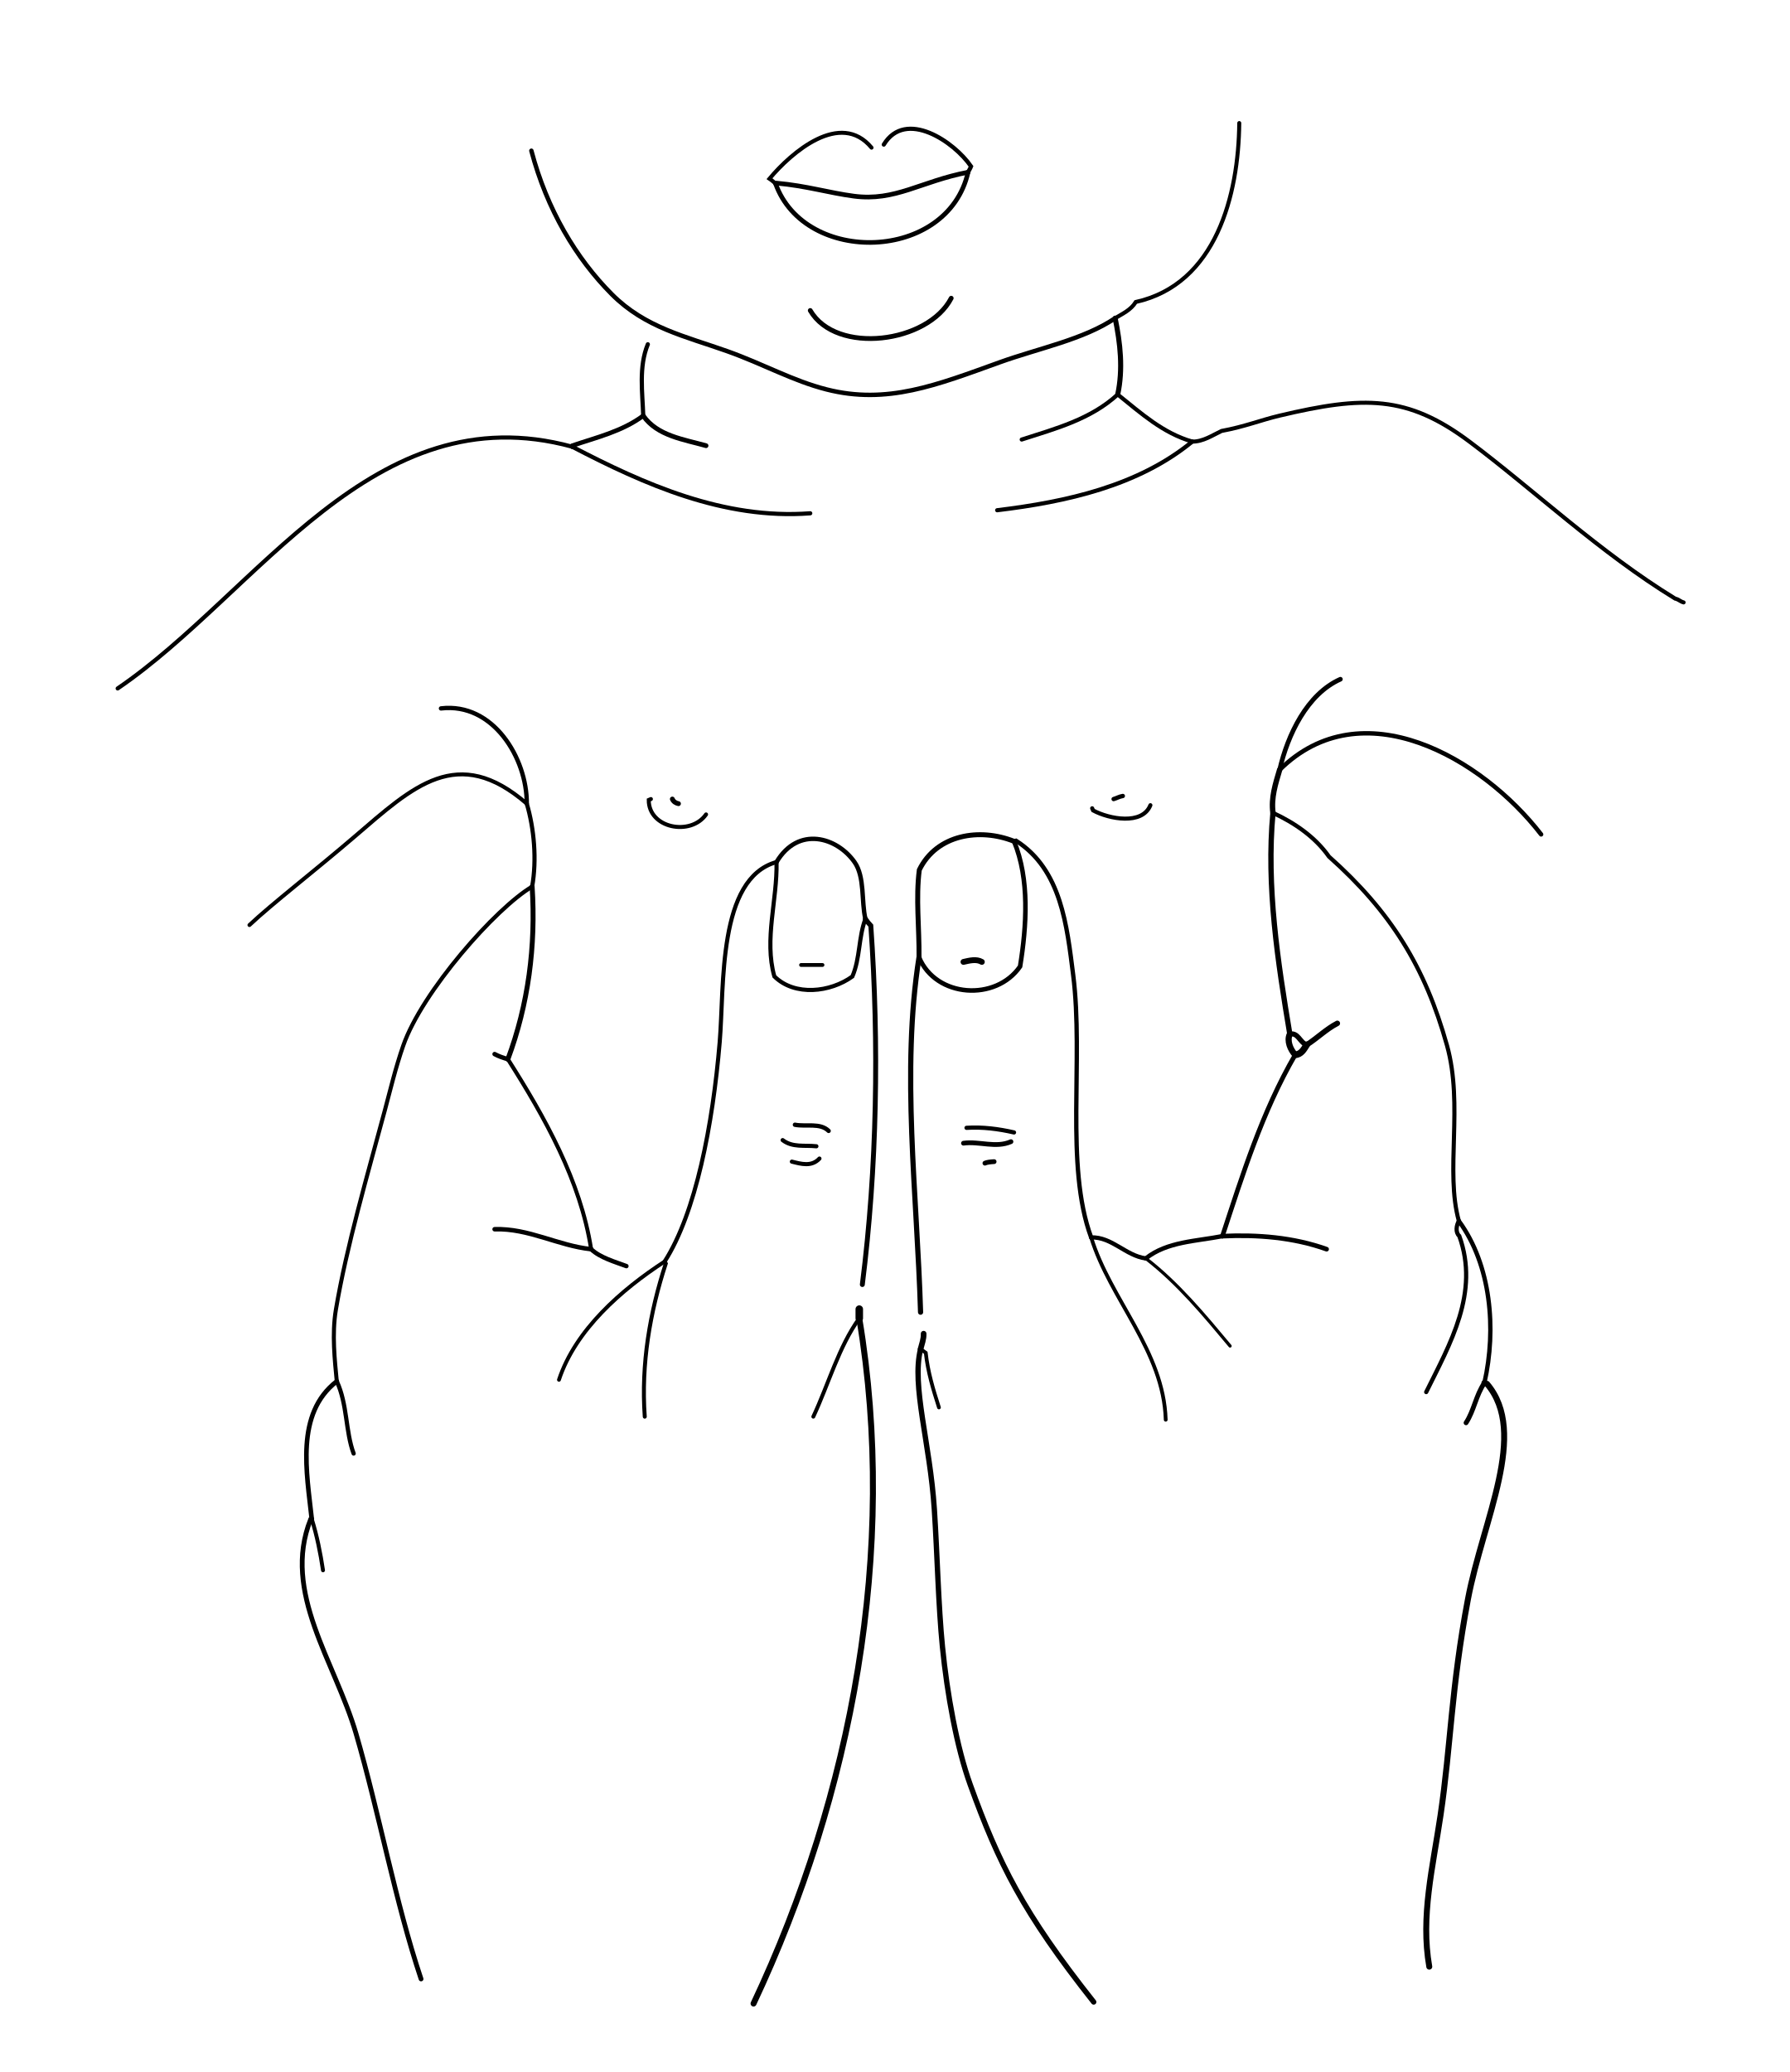
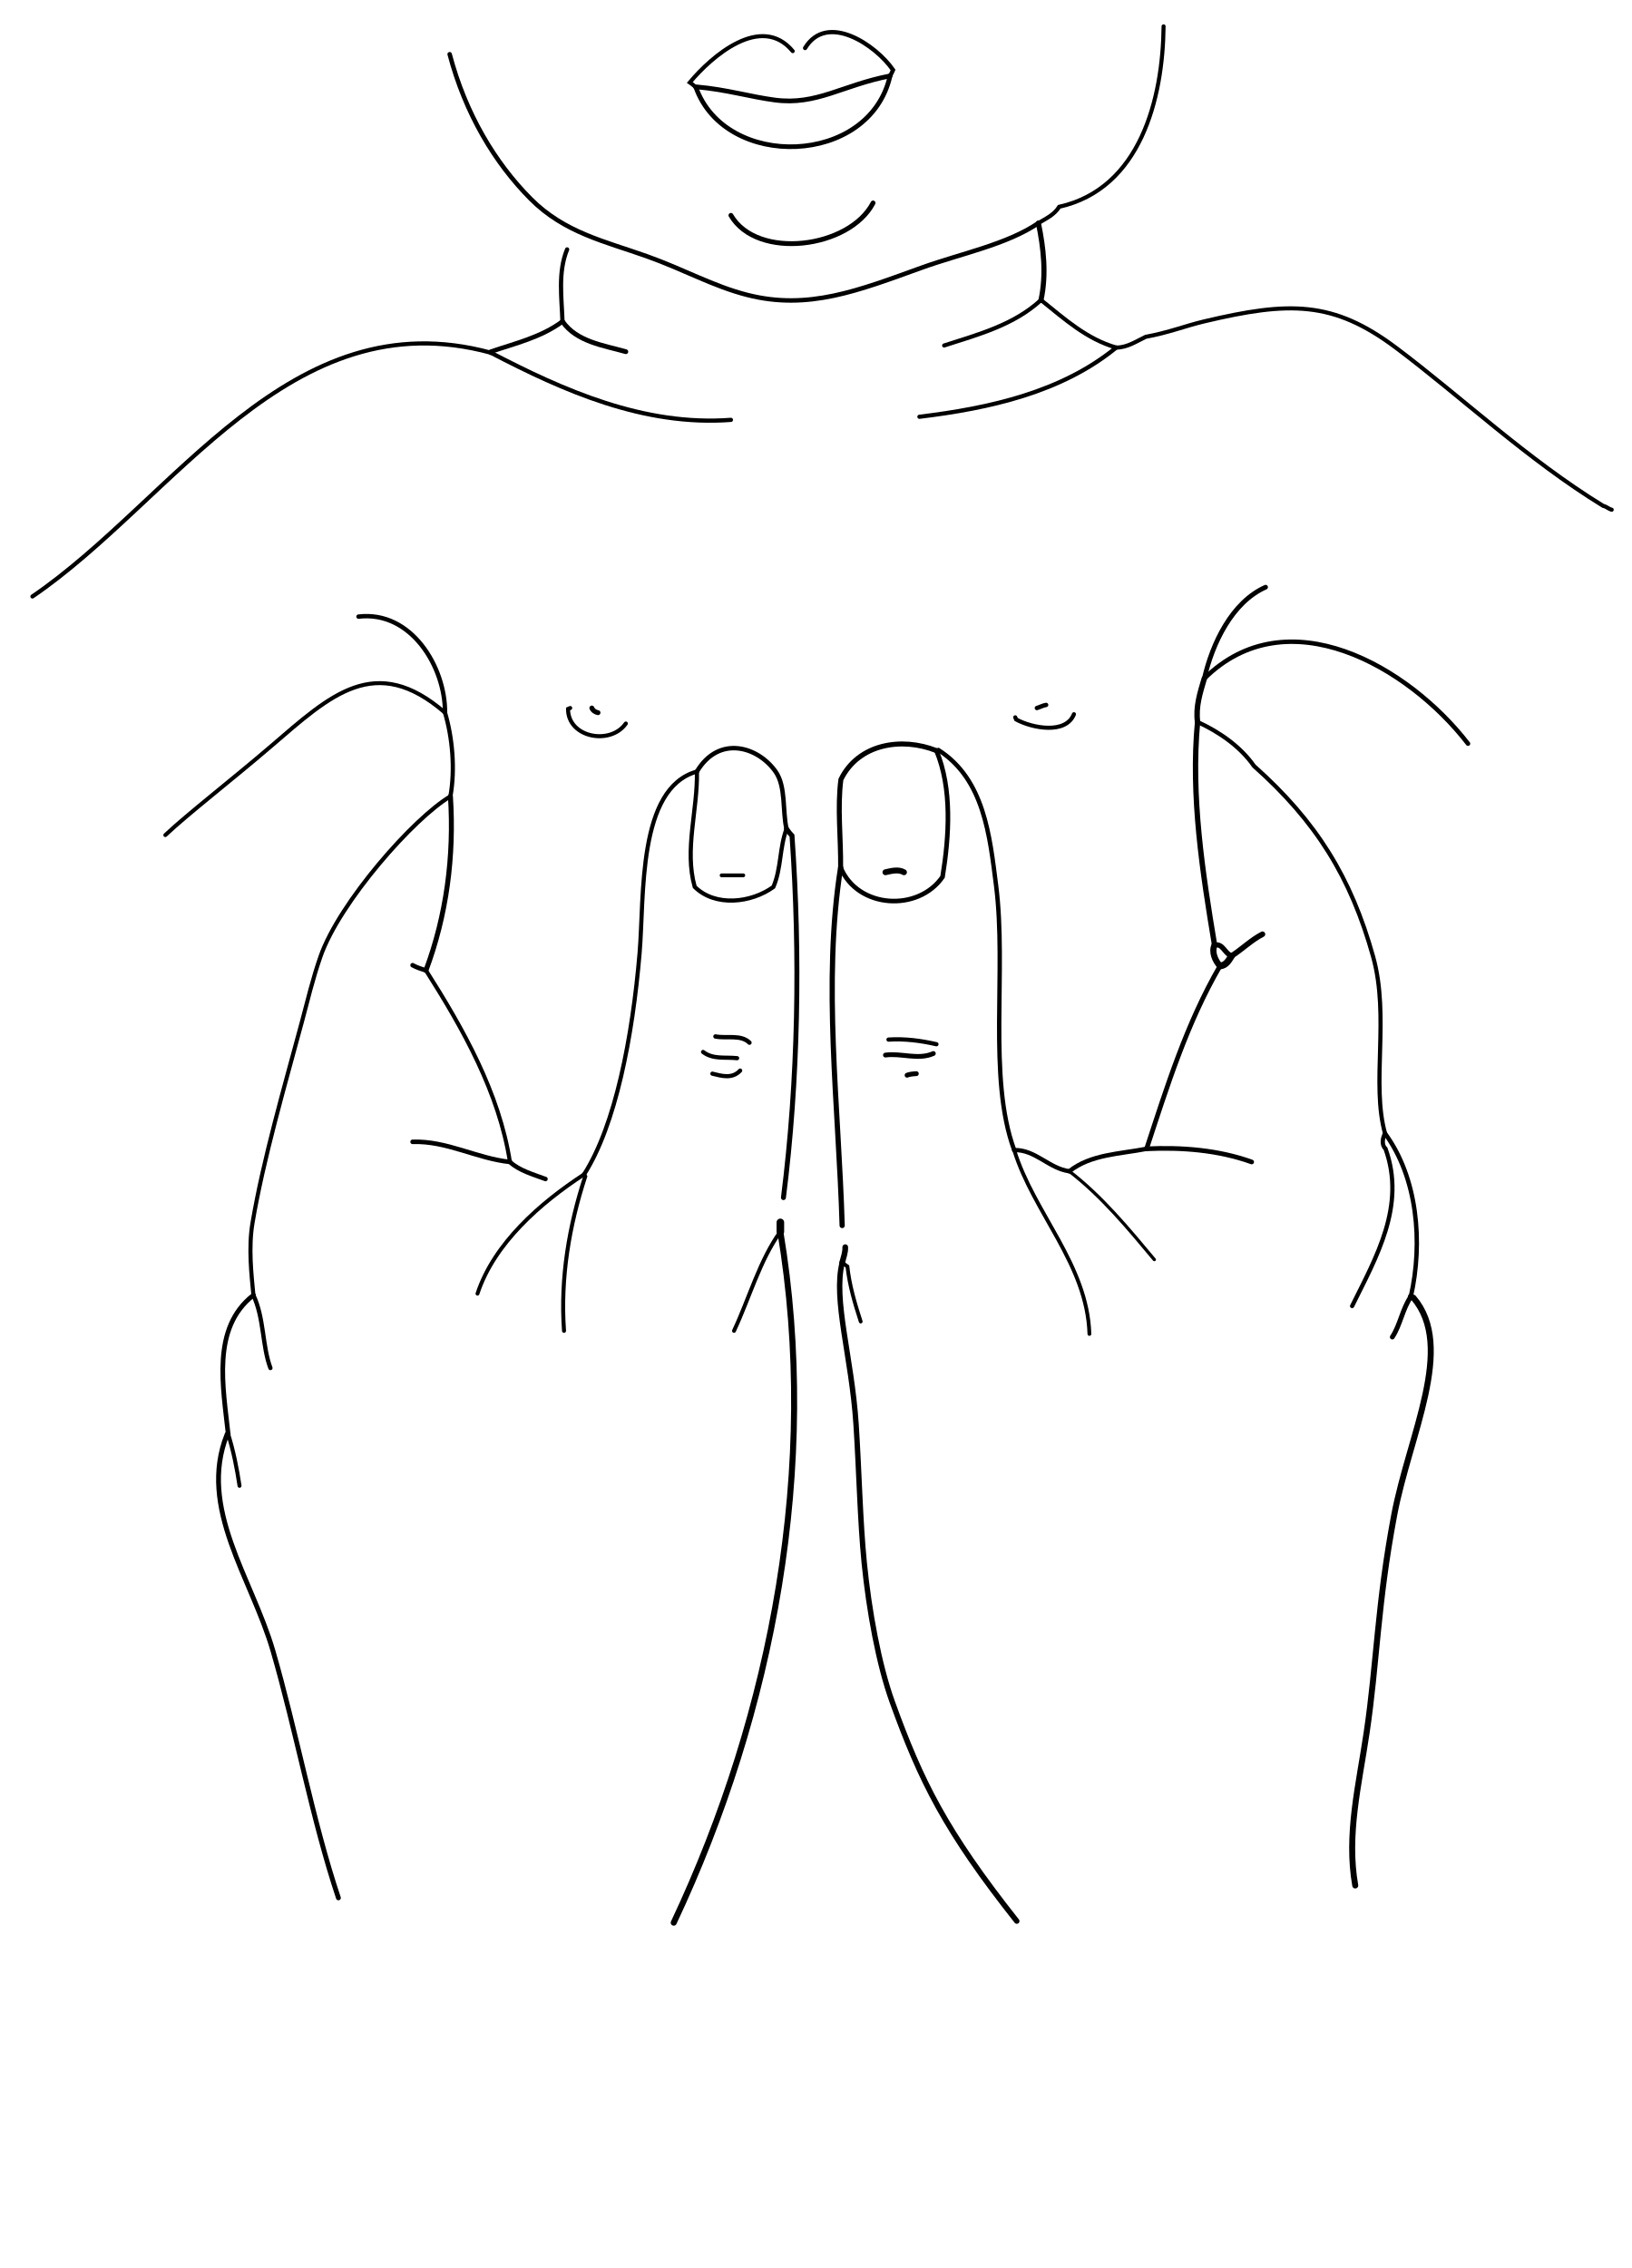
- <svg xmlns="http://www.w3.org/2000/svg" xmlns:xlink="http://www.w3.org/1999/xlink" version="1.1" id="Layer_1" x="0px" y="0px" width="209px" height="242px" viewBox="0 0 209 242" enable-background="new 0 0 209 242" xml:space="preserve">
+ <svg xmlns="http://www.w3.org/2000/svg" xmlns:xlink="http://www.w3.org/1999/xlink" version="1.1" id="Layer_1" x="0px" y="0px" width="189px" height="262.677px" viewBox="9.988 11.323 189 262.677" enable-background="new 9.988 11.323 189 262.677" xml:space="preserve">
  <g>
    <g>
-       <defs>
-         <rect id="SVGID_1_" x="11" y="11.323" width="187.087" height="229.32" />
-       </defs>
-       <clipPath id="SVGID_2_">
-         <use xlink:href="#SVGID_1_" overflow="visible" />
-       </clipPath>
-       <g clip-path="url(#SVGID_2_)">
+       <g>
        <g>
          <defs>
-             <rect id="SVGID_3_" x="9.988" y="11.323" width="189" height="229.32" />
+             <rect id="SVGID_1_" x="11" y="11.323" width="187.087" height="229.319" />
          </defs>
-           <clipPath id="SVGID_4_">
-             <use xlink:href="#SVGID_3_" overflow="visible" />
+           <clipPath id="SVGID_2_">
+             <use xlink:href="#SVGID_1_" overflow="visible" />
          </clipPath>
-           <g transform="matrix(1 0 0 1 -2.690945e-007 7.818471e-009)" clip-path="url(#SVGID_4_)">
+           <g clip-path="url(#SVGID_2_)">
            <g>
              <g>
                <g>
-                   <path fill-rule="evenodd" clip-rule="evenodd" fill="none" stroke="#000000" stroke-width="0.469" stroke-linecap="round" d="          M76.03,93.326c-0.083,0.036-0.167,0.072-0.25,0.108c-0.013,3.314,4.901,4.25,6.694,1.687" />
-                   <path fill-rule="evenodd" clip-rule="evenodd" fill="none" stroke="#000000" stroke-width="0.506" stroke-linecap="round" d="          M130.081,93.326c0.371-0.106,0.662-0.293,1.074-0.359" />
-                   <path fill-rule="evenodd" clip-rule="evenodd" fill="none" stroke="#000000" stroke-width="0.566" stroke-linecap="round" d="          M79.251,93.864c-0.27-0.047-0.582-0.219-0.716-0.539" />
-                   <path fill-rule="evenodd" clip-rule="evenodd" fill="none" stroke="#000000" stroke-width="0.475" stroke-linecap="round" d="          M127.575,94.402c0.036,0.083,0.072,0.167,0.108,0.25c1.861,1.011,5.751,1.758,6.693-0.609" />
-                   <path fill-rule="evenodd" clip-rule="evenodd" fill="none" stroke="#000000" stroke-width="0.681" stroke-linecap="round" d="          M112.541,112.346c0.68-0.154,1.509-0.376,2.148,0" />
-                   <path fill-rule="evenodd" clip-rule="evenodd" fill="none" stroke="#000000" stroke-width="0.443" stroke-linecap="round" d="          M93.57,112.705c0.835,0,1.67,0,2.505,0" />
-                   <path fill-rule="evenodd" clip-rule="evenodd" fill="none" stroke="#000000" stroke-width="0.506" stroke-linecap="round" d="          M92.854,131.366c1.31,0.255,2.944-0.26,3.938,0.718" />
-                   <path fill-rule="evenodd" clip-rule="evenodd" fill="none" stroke="#000000" stroke-width="0.49" stroke-linecap="round" d="          M112.899,131.726c1.89-0.121,3.751,0.126,5.548,0.538" />
-                   <path fill-rule="evenodd" clip-rule="evenodd" fill="none" stroke="#000000" stroke-width="0.484" stroke-linecap="round" d="          M91.422,133.161c1.158,0.886,2.526,0.57,3.938,0.718" />
-                   <path fill-rule="evenodd" clip-rule="evenodd" fill="none" stroke="#000000" stroke-width="0.553" stroke-linecap="round" d="          M112.541,133.52c1.866-0.254,3.779,0.601,5.549-0.18" />
-                   <path fill-rule="evenodd" clip-rule="evenodd" fill="none" stroke="#000000" stroke-width="0.558" stroke-linecap="round" d="          M115.047,135.853c0.213-0.104,0.643-0.158,1.074-0.18" />
-                   <path fill-rule="evenodd" clip-rule="evenodd" fill="none" stroke="#000000" stroke-width="0.592" stroke-linecap="round" d="          M130.26,37.162c0.601,2.918,0.936,5.948,0.299,8.912" />
-                   <path fill-rule="evenodd" clip-rule="evenodd" fill="none" stroke="#000000" stroke-width="0.47" stroke-linecap="round" d="          M130.559,46.074c2.736,2.198,5.268,4.507,8.71,5.502" />
-                   <path fill-rule="evenodd" clip-rule="evenodd" fill="none" stroke="#000000" stroke-width="0.472" stroke-linecap="round" d="          M139.269,51.577c1.259,0.012,2.354-0.736,3.415-1.242c2.749-0.511,4.567-1.267,6.8-1.795          c9.813-2.324,14.898-2.413,22.205,3.072c7.523,5.646,15.188,12.918,23.983,18.302c0.397,0.08,0.609,0.346,0.988,0.444" />
-                   <path fill-rule="evenodd" clip-rule="evenodd" fill="none" stroke="#000000" stroke-width="0.485" stroke-linecap="round" d="          M139.269,51.577c-6.304,5.176-14.692,7.035-22.79,8.015" />
-                   <path fill-rule="evenodd" clip-rule="evenodd" fill="none" stroke="#000000" stroke-width="0.476" stroke-linecap="round" d="          M130.559,46.074c-3.164,2.905-7.248,3.981-11.216,5.263" />
-                   <path fill-rule="evenodd" clip-rule="evenodd" fill="none" stroke="#000000" stroke-width="0.518" stroke-linecap="round" d="          M130.26,37.162c-3.661,2.488-8.974,3.527-13.477,5.15c-7.36,2.652-13.157,4.977-20.238,3.171          c-3.972-1.013-7.292-2.932-11.64-4.48c-4.798-1.709-9.531-2.716-13.43-6.625c-4.194-4.205-7.593-9.916-9.406-16.774" />
-                   <path fill-rule="evenodd" clip-rule="evenodd" fill="none" stroke="#000000" stroke-width="0.468" stroke-linecap="round" d="          M130.26,37.162c0.894-0.545,1.827-0.949,2.41-1.89c9.4-2.098,12.006-12.528,12.087-20.898" />
-                   <path fill-rule="evenodd" clip-rule="evenodd" fill="none" stroke="#000000" stroke-width="0.466" stroke-linecap="round" d="          M101.803,17.245c-3.641-4.392-9.371,0.569-11.919,3.624c0.116,0.075,0.411,0.303,0.704,0.563" />
-                   <path fill-rule="evenodd" clip-rule="evenodd" fill="none" stroke="#000000" stroke-width="0.546" stroke-linecap="round" d="          M90.587,21.432c0.045-0.014,0.09-0.027,0.134-0.041c3.462,0.31,6.119,1.135,9.014,1.517          c4.851,0.639,7.802-1.729,13.343-2.792" />
-                   <path fill-rule="evenodd" clip-rule="evenodd" fill="none" stroke="#000000" stroke-width="0.49" stroke-linecap="round" d="          M113.078,20.116c0.13-0.25,0.278-0.489,0.349-0.684c-1.964-2.868-7.635-6.742-10.192-2.546" />
-                   <path fill-rule="evenodd" clip-rule="evenodd" fill="none" stroke="#000000" stroke-width="0.538" stroke-linecap="round" d="          M90.587,21.432c3.42,9.622,20.128,9.141,22.491-1.316" />
-                   <path fill-rule="evenodd" clip-rule="evenodd" fill="none" stroke="#000000" stroke-width="0.558" stroke-linecap="round" d="          M94.644,36.265c3.049,5.214,13.745,3.817,16.466-1.436" />
-                   <path fill-rule="evenodd" clip-rule="evenodd" fill="none" stroke="#000000" stroke-width="0.554" stroke-linecap="round" d="          M75.135,48.556c1.64,2.365,4.782,2.77,7.338,3.499" />
-                   <path fill-rule="evenodd" clip-rule="evenodd" fill="none" stroke="#000000" stroke-width="0.488" stroke-linecap="round" d="          M66.842,52.175c8.384,4.367,17.695,8.537,27.801,7.776" />
-                   <path fill-rule="evenodd" clip-rule="evenodd" fill="none" stroke="#000000" stroke-width="0.48" stroke-linecap="round" d="          M66.842,52.175c-23.304-6.362-36.67,17.042-53.097,28.231" />
-                   <path fill-rule="evenodd" clip-rule="evenodd" fill="none" stroke="#000000" stroke-width="0.523" stroke-linecap="round" d="          M66.842,52.175c0.013-0.046,0.025-0.093,0.039-0.14c2.763-0.94,5.795-1.646,8.254-3.479" />
-                   <path fill-rule="evenodd" clip-rule="evenodd" fill="none" stroke="#000000" stroke-width="0.492" stroke-linecap="round" d="          M75.135,48.556c-0.08-2.671-0.55-5.711,0.537-8.344" />
-                   <path fill-rule="evenodd" clip-rule="evenodd" fill="none" stroke="#000000" stroke-width="0.605" stroke-linecap="round" d="          M107.53,153.258c-0.406-13.758-2.277-28.138-0.18-41.45" />
-                   <path fill-rule="evenodd" clip-rule="evenodd" fill="none" stroke="#000000" stroke-width="0.577" stroke-linecap="round" d="          M107.351,111.808c0.037-3.405-0.393-6.926,0.032-10.205c2.032-4.163,7.071-4.94,11.064-3.342" />
-                   <path fill-rule="evenodd" clip-rule="evenodd" fill="none" stroke="#000000" stroke-width="0.506" stroke-linecap="round" d="          M118.447,98.26c0.078-0.022,0.156-0.043,0.234-0.065c5.311,3.389,5.946,9.969,6.674,15.66          c1.261,9.874-0.995,22.273,2.101,30.671" />
-                   <path fill-rule="evenodd" clip-rule="evenodd" fill="none" stroke="#000000" stroke-width="0.496" stroke-linecap="round" d="          M127.456,144.525c2.432-0.075,4.021,2.133,6.384,2.452" />
-                   <path fill-rule="evenodd" clip-rule="evenodd" fill="none" stroke="#000000" stroke-width="0.511" stroke-linecap="round" d="          M133.84,146.978c2.467-1.973,5.895-2.002,8.948-2.603" />
-                   <path fill-rule="evenodd" clip-rule="evenodd" fill="none" stroke="#000000" stroke-width="0.541" stroke-linecap="round" d="          M142.788,144.375c2.36-7.181,4.644-14.519,8.502-21.173" />
-                   <path fill-rule="evenodd" clip-rule="evenodd" fill="none" stroke="#000000" stroke-width="0.716" stroke-linecap="round" d="          M151.29,123.202c-0.553-0.606-1.007-1.631-0.627-2.423" />
-                   <path fill-rule="evenodd" clip-rule="evenodd" fill="none" stroke="#000000" stroke-width="0.62" stroke-linecap="round" d="          M150.663,120.779c-1.394-8.37-2.773-17.282-1.969-25.839" />
-                   <path fill-rule="evenodd" clip-rule="evenodd" fill="none" stroke="#000000" stroke-width="0.632" stroke-linecap="round" d="          M148.694,94.94c-0.235-1.78,0.292-3.376,0.776-5.024" />
-                   <path fill-rule="evenodd" clip-rule="evenodd" fill="none" stroke="#000000" stroke-width="0.542" stroke-linecap="round" d="          M149.471,89.917c0.933-4.078,3.202-8.852,7.099-10.587" />
-                   <path fill-rule="evenodd" clip-rule="evenodd" fill="none" stroke="#000000" stroke-width="0.516" stroke-linecap="round" d="          M149.471,89.917c9.594-9.507,23.625-1.424,30.545,7.536" />
-                   <path fill-rule="evenodd" clip-rule="evenodd" fill="none" stroke="#000000" stroke-width="0.482" stroke-linecap="round" d="          M148.694,94.94c2.499,1.153,4.924,2.807,6.54,5.107c7.223,6.431,11.223,12.87,13.79,22.062          c1.943,6.958-0.238,14.715,1.386,20.502" />
-                   <path fill-rule="evenodd" clip-rule="evenodd" fill="none" stroke="#000000" stroke-width="0.508" stroke-linecap="round" d="          M170.41,142.611c3.755,5.123,4.407,12.603,2.983,18.9" />
-                   <path fill-rule="evenodd" clip-rule="evenodd" fill="none" stroke="#000000" stroke-width="0.695" stroke-linecap="round" d="          M173.394,161.512c0.103,0.041,0.204,0.081,0.307,0.122c4.879,5.74-0.479,15.853-2.235,25.163          c-1.955,10.357-1.992,17.073-3.197,25.208c-0.903,6.099-2.345,11.819-1.317,17.692" />
-                   <path fill-rule="evenodd" clip-rule="evenodd" fill="none" stroke="#000000" stroke-width="0.559" stroke-linecap="round" d="          M173.394,161.512c-0.998,1.46-1.211,3.236-2.147,4.665" />
-                   <path fill-rule="evenodd" clip-rule="evenodd" fill="none" stroke="#000000" stroke-width="0.492" stroke-linecap="round" d="          M170.41,142.611c-0.289,0.485-0.429,1.324,0.048,1.747c2.392,6.61-1.059,12.56-3.865,18.229" />
-                   <path fill-rule="evenodd" clip-rule="evenodd" fill="none" stroke="#000000" stroke-width="0.64" stroke-linecap="round" d="          M152.632,122.035c1.237-0.786,2.277-1.842,3.58-2.512" />
-                   <path fill-rule="evenodd" clip-rule="evenodd" fill="none" stroke="#000000" stroke-width="0.542" stroke-linecap="round" d="          M142.788,144.375c4.073-0.189,8.282,0.131,12.171,1.525" />
-                   <path fill-rule="evenodd" clip-rule="evenodd" fill="none" stroke="#000000" stroke-width="0.373" stroke-linecap="round" d="          M133.84,146.978c3.741,2.879,6.825,6.613,9.844,10.228" />
-                   <path fill-rule="evenodd" clip-rule="evenodd" fill="none" stroke="#000000" stroke-width="0.441" stroke-linecap="round" d="          M127.456,144.525c2.234,7.272,8.463,13.243,8.71,21.293" />
-                   <path fill-rule="evenodd" clip-rule="evenodd" fill="none" stroke="#000000" stroke-width="0.533" stroke-linecap="round" d="          M107.351,111.808c1.972,4.747,8.984,5.173,11.805,1.069c0.763-4.718,1.127-10.199-0.708-14.616" />
-                   <path fill-rule="evenodd" clip-rule="evenodd" fill="none" stroke="#000000" stroke-width="0.78" stroke-linecap="round" d="          M151.29,123.202c0.719-0.075,0.993-0.628,1.342-1.167" />
-                   <path fill-rule="evenodd" clip-rule="evenodd" fill="none" stroke="#000000" stroke-width="0.591" stroke-linecap="round" d="          M152.632,122.035c-0.819-0.281-0.985-1.472-1.969-1.256" />
-                   <path fill-rule="evenodd" clip-rule="evenodd" fill="none" stroke="#000000" stroke-width="0.487" stroke-linecap="round" d="          M61.533,93.864c0.86,2.919,1.186,6.542,0.626,9.689" />
-                   <path fill-rule="evenodd" clip-rule="evenodd" fill="none" stroke="#000000" stroke-width="0.575" stroke-linecap="round" d="          M62.159,103.554c0.45,6.945-0.458,13.79-2.834,20.156" />
-                   <path fill-rule="evenodd" clip-rule="evenodd" fill="none" stroke="#000000" stroke-width="0.465" stroke-linecap="round" d="          M59.325,123.71c4.319,6.803,8.471,14.172,9.725,22.19" />
-                   <path fill-rule="evenodd" clip-rule="evenodd" fill="none" stroke="#000000" stroke-width="0.517" stroke-linecap="round" d="          M69.05,145.9c1.035,0.984,2.77,1.474,4.117,1.974" />
-                   <path fill-rule="evenodd" clip-rule="evenodd" fill="none" stroke="#000000" stroke-width="0.524" stroke-linecap="round" d="          M69.05,145.9c-3.88-0.414-7.301-2.463-11.275-2.332" />
-                   <path fill-rule="evenodd" clip-rule="evenodd" fill="none" stroke="#000000" stroke-width="0.522" stroke-linecap="round" d="          M59.325,123.71c-0.554-0.166-1.063-0.33-1.551-0.598" />
-                   <path fill-rule="evenodd" clip-rule="evenodd" fill="none" stroke="#000000" stroke-width="0.473" stroke-linecap="round" d="          M62.159,103.554c-4.25,2.503-12.859,12.265-15.051,18.555c-0.913,2.623-1.496,5.115-2.146,7.537          c-2.007,7.469-4.483,15.931-5.729,23.326c-0.481,2.86-0.121,5.968,0.106,8.36" />
-                   <path fill-rule="evenodd" clip-rule="evenodd" fill="none" stroke="#000000" stroke-width="0.495" stroke-linecap="round" d="          M39.339,161.332c1.251,2.667,1.011,5.876,1.969,8.434" />
-                   <path fill-rule="evenodd" clip-rule="evenodd" fill="none" stroke="#000000" stroke-width="0.539" stroke-linecap="round" d="          M39.339,161.332c-4.884,3.783-3.495,10.688-2.923,16.09" />
-                   <path fill-rule="evenodd" clip-rule="evenodd" fill="none" stroke="#000000" stroke-width="0.461" stroke-linecap="round" d="          M36.417,177.422c0.612,1.955,1.013,3.978,1.313,5.981" />
-                   <path fill-rule="evenodd" clip-rule="evenodd" fill="none" stroke="#000000" stroke-width="0.558" stroke-linecap="round" d="          M36.417,177.422c-0.046,0.014-0.093,0.028-0.139,0.042c-3.379,8.528,2.861,16.611,5.316,25.032          c2.671,9.161,4.584,19.673,7.59,28.637" />
-                   <path fill-rule="evenodd" clip-rule="evenodd" fill="none" stroke="#000000" stroke-width="0.46" stroke-linecap="round" d="          M29.138,108.04c2.575-2.433,7.704-6.399,12.266-10.312c6.856-5.882,12.039-10.865,20.129-3.863" />
-                   <path fill-rule="evenodd" clip-rule="evenodd" fill="none" stroke="#000000" stroke-width="0.509" stroke-linecap="round" d="          M61.533,93.864c0.034-5.3-3.924-11.848-10.022-11.125" />
-                   <path fill-rule="evenodd" clip-rule="evenodd" fill="none" stroke="#000000" stroke-width="0.465" stroke-linecap="round" d="          M77.641,147.336c0.043,0.08,0.087,0.159,0.13,0.238c-1.848,5.657-2.899,11.718-2.457,17.885" />
-                   <path fill-rule="evenodd" clip-rule="evenodd" fill="none" stroke="#000000" stroke-width="0.449" stroke-linecap="round" d="          M77.641,147.336c-5.058,3.295-10.413,7.963-12.349,13.816" />
-                   <path fill-rule="evenodd" clip-rule="evenodd" fill="none" stroke="#000000" stroke-width="0.481" stroke-linecap="round" d="          M77.641,147.336c3.639-5.696,5.611-15.905,6.429-25.651c0.55-6.558-0.264-19.098,6.636-21.002" />
-                   <path fill-rule="evenodd" clip-rule="evenodd" fill="none" stroke="#000000" stroke-width="0.516" stroke-linecap="round" d="          M90.706,100.683c2.553-4.271,7.072-2.901,9.116,0.012c1.213,1.729,0.783,4.618,1.265,6.627" />
-                   <path fill-rule="evenodd" clip-rule="evenodd" fill="none" stroke="#000000" stroke-width="0.573" stroke-linecap="round" d="          M101.087,107.322c0.248,0.363,0.421,0.567,0.633,0.791c0.973,13.875,0.729,28.272-0.992,41.915" />
-                   <path fill-rule="evenodd" clip-rule="evenodd" fill="none" stroke="#000000" stroke-width="0.482" stroke-linecap="round" d="          M90.706,100.683c0.102,4.438-1.474,9.028-0.255,13.355c2.385,2.358,6.547,1.865,9.113,0.011          c0.922-2.148,0.704-4.559,1.523-6.727" />
-                   <path fill-rule="evenodd" clip-rule="evenodd" fill="none" stroke="#000000" stroke-width="0.48" stroke-linecap="round" d="          M92.496,135.673c1.086,0.272,2.304,0.631,3.222-0.359" />
-                   <path fill-rule="evenodd" clip-rule="evenodd" fill="none" stroke="#000000" stroke-width="0.877" stroke-linecap="round" d="          M100.371,153.976c0-0.46,0-0.735,0-1.077" />
-                   <path fill-rule="evenodd" clip-rule="evenodd" fill="none" stroke="#000000" stroke-width="0.697" stroke-linecap="round" d="          M88.021,234.004c11.506-24.414,16.869-52.936,12.349-80.028" />
-                   <path fill-rule="evenodd" clip-rule="evenodd" fill="none" stroke="#000000" stroke-width="0.455" stroke-linecap="round" d="          M100.371,153.976c-2.388,3.29-3.605,7.733-5.369,11.483" />
-                   <path fill-rule="evenodd" clip-rule="evenodd" fill="none" stroke="#000000" stroke-width="0.66" stroke-linecap="round" d="          M107.53,157.564c0.146-0.593,0.385-1.171,0.357-1.795" />
-                   <path fill-rule="evenodd" clip-rule="evenodd" fill="none" stroke="#000000" stroke-width="0.438" stroke-linecap="round" d="          M107.53,157.564c0.261,0.178,0.436,0.306,0.606,0.432c0.25,2.24,0.855,4.258,1.541,6.387" />
-                   <path fill-rule="evenodd" clip-rule="evenodd" fill="none" stroke="#000000" stroke-width="0.623" stroke-linecap="round" d="          M127.754,233.824c-8.266-10.447-11.099-16.192-14.42-25.378c-1.568-4.34-2.7-10.584-3.249-16.121          c-0.477-4.81-0.589-10.56-0.947-16.051c-0.509-7.799-2.681-14.417-1.607-18.71" />
+                   <defs>
+                     <rect id="SVGID_3_" x="9.988" y="11.323" width="189" height="229.319" />
+                   </defs>
+                   <clipPath id="SVGID_4_">
+                     <use xlink:href="#SVGID_3_" overflow="visible" />
+                   </clipPath>
+                   <g transform="matrix(1 0 0 1 -2.690945e-007 7.818471e-009)" clip-path="url(#SVGID_4_)">
+                     <g>
+                       <g>
+                         <g>
+                           <path fill="none" stroke="#000000" stroke-width="0.469" stroke-linecap="round" d="M76.03,93.326              c-0.083,0.036-0.167,0.072-0.25,0.108c-0.013,3.314,4.901,4.25,6.694,1.687" />
+                           <path fill="none" stroke="#000000" stroke-width="0.506" stroke-linecap="round" d="M130.081,93.326              c0.371-0.106,0.662-0.293,1.073-0.359" />
+                           <path fill="none" stroke="#000000" stroke-width="0.566" stroke-linecap="round" d="M79.251,93.864              c-0.27-0.047-0.582-0.219-0.716-0.539" />
+                           <path fill="none" stroke="#000000" stroke-width="0.475" stroke-linecap="round" d="M127.575,94.402              c0.036,0.083,0.071,0.167,0.108,0.25c1.859,1.011,5.75,1.758,6.691-0.609" />
+                           <path fill="none" stroke="#000000" stroke-width="0.681" stroke-linecap="round" d="M112.541,112.346              c0.68-0.154,1.509-0.376,2.148,0" />
+                           <path fill="none" stroke="#000000" stroke-width="0.443" stroke-linecap="round" d="M93.57,112.705              c0.835,0,1.67,0,2.505,0" />
+                           <path fill="none" stroke="#000000" stroke-width="0.506" stroke-linecap="round" d="M92.854,131.366              c1.31,0.255,2.944-0.261,3.938,0.718" />
+                           <path fill="none" stroke="#000000" stroke-width="0.49" stroke-linecap="round" d="M112.898,131.727              c1.891-0.121,3.752,0.125,5.549,0.537" />
+                           <path fill="none" stroke="#000000" stroke-width="0.484" stroke-linecap="round" d="M91.422,133.161              c1.158,0.886,2.526,0.569,3.938,0.718" />
+                           <path fill="none" stroke="#000000" stroke-width="0.553" stroke-linecap="round" d="M112.541,133.52              c1.866-0.254,3.779,0.603,5.549-0.18" />
+                           <path fill="none" stroke="#000000" stroke-width="0.558" stroke-linecap="round" d="M115.047,135.854              c0.213-0.104,0.643-0.158,1.074-0.181" />
+                           <path fill="none" stroke="#000000" stroke-width="0.592" stroke-linecap="round" d="M130.26,37.162              c0.602,2.918,0.936,5.948,0.299,8.912" />
+                           <path fill="none" stroke="#000000" stroke-width="0.47" stroke-linecap="round" d="M130.559,46.074              c2.736,2.198,5.27,4.507,8.711,5.502" />
+                           <path fill="none" stroke="#000000" stroke-width="0.472" stroke-linecap="round" d="M139.27,51.577              c1.258,0.012,2.354-0.736,3.414-1.242c2.75-0.511,4.567-1.267,6.801-1.795c9.813-2.324,14.897-2.413,22.205,3.072              c7.522,5.646,15.188,12.918,23.982,18.302c0.396,0.08,0.609,0.346,0.988,0.444" />
+                           <path fill="none" stroke="#000000" stroke-width="0.485" stroke-linecap="round" d="M139.27,51.577              c-6.305,5.176-14.691,7.035-22.791,8.015" />
+                           <path fill="none" stroke="#000000" stroke-width="0.476" stroke-linecap="round" d="M130.559,46.074              c-3.164,2.905-7.248,3.981-11.216,5.263" />
+                           <path fill="none" stroke="#000000" stroke-width="0.518" stroke-linecap="round" d="M130.26,37.162              c-3.66,2.488-8.974,3.527-13.477,5.15c-7.36,2.652-13.157,4.977-20.238,3.171c-3.972-1.013-7.292-2.932-11.64-4.48              c-4.798-1.709-9.531-2.716-13.43-6.625c-4.194-4.205-7.593-9.916-9.406-16.774" />
+                           <path fill="none" stroke="#000000" stroke-width="0.468" stroke-linecap="round" d="M130.26,37.162              c0.895-0.545,1.827-0.949,2.41-1.89c9.4-2.098,12.006-12.528,12.087-20.898" />
+                           <path fill="none" stroke="#000000" stroke-width="0.466" stroke-linecap="round" d="M101.803,17.245              c-3.641-4.392-9.371,0.569-11.919,3.624c0.116,0.075,0.411,0.303,0.704,0.563" />
+                           <path fill="none" stroke="#000000" stroke-width="0.546" stroke-linecap="round" d="M90.587,21.432              c0.045-0.014,0.09-0.027,0.134-0.041c3.462,0.31,6.119,1.135,9.014,1.517c4.851,0.639,7.802-1.729,13.343-2.792" />
+                           <path fill="none" stroke="#000000" stroke-width="0.49" stroke-linecap="round" d="M113.078,20.116              c0.13-0.25,0.277-0.489,0.35-0.684c-1.965-2.868-7.636-6.742-10.193-2.546" />
+                           <path fill="none" stroke="#000000" stroke-width="0.538" stroke-linecap="round" d="M90.587,21.432              c3.42,9.622,20.128,9.141,22.491-1.316" />
+                           <path fill="none" stroke="#000000" stroke-width="0.558" stroke-linecap="round" d="M94.644,36.265              c3.049,5.214,13.745,3.817,16.465-1.436" />
+                           <path fill="none" stroke="#000000" stroke-width="0.554" stroke-linecap="round" d="M75.135,48.556              c1.64,2.365,4.782,2.77,7.338,3.499" />
+                           <path fill="none" stroke="#000000" stroke-width="0.488" stroke-linecap="round" d="M66.842,52.175              c8.384,4.367,17.695,8.537,27.801,7.776" />
+                           <path fill="none" stroke="#000000" stroke-width="0.48" stroke-linecap="round" d="M66.842,52.175              c-23.304-6.362-36.67,17.042-53.097,28.231" />
+                           <path fill="none" stroke="#000000" stroke-width="0.523" stroke-linecap="round" d="M66.842,52.175              c0.013-0.046,0.025-0.093,0.039-0.14c2.763-0.94,5.795-1.646,8.254-3.479" />
+                           <path fill="none" stroke="#000000" stroke-width="0.492" stroke-linecap="round" d="M75.135,48.556              c-0.08-2.671-0.55-5.711,0.537-8.344" />
+                           <path fill="none" stroke="#000000" stroke-width="0.605" stroke-linecap="round" d="M107.529,153.258              c-0.405-13.758-2.276-28.138-0.18-41.45" />
+                           <path fill="none" stroke="#000000" stroke-width="0.577" stroke-linecap="round" d="M107.352,111.808              c0.037-3.405-0.394-6.926,0.031-10.205c2.032-4.163,7.071-4.94,11.064-3.342" />
+                           <path fill="none" stroke="#000000" stroke-width="0.506" stroke-linecap="round" d="M118.447,98.26              c0.078-0.022,0.156-0.043,0.234-0.065c5.311,3.389,5.944,9.969,6.674,15.66c1.261,9.874-0.996,22.273,2.101,30.67" />
+                           <path fill="none" stroke="#000000" stroke-width="0.496" stroke-linecap="round" d="M127.456,144.525              c2.433-0.075,4.021,2.133,6.384,2.451" />
+                           <path fill="none" stroke="#000000" stroke-width="0.511" stroke-linecap="round" d="M133.84,146.979              c2.467-1.974,5.895-2.002,8.948-2.604" />
+                           <path fill="none" stroke="#000000" stroke-width="0.541" stroke-linecap="round" d="M142.788,144.375              c2.36-7.182,4.644-14.52,8.502-21.173" />
+                           <path fill="none" stroke="#000000" stroke-width="0.716" stroke-linecap="round" d="M151.29,123.202              c-0.554-0.606-1.007-1.632-0.627-2.423" />
+                           <path fill="none" stroke="#000000" stroke-width="0.62" stroke-linecap="round" d="M150.663,120.779              c-1.394-8.37-2.772-17.282-1.97-25.839" />
+                           <path fill="none" stroke="#000000" stroke-width="0.632" stroke-linecap="round" d="M148.693,94.94              c-0.234-1.78,0.293-3.376,0.777-5.024" />
+                           <path fill="none" stroke="#000000" stroke-width="0.542" stroke-linecap="round" d="M149.471,89.917              c0.934-4.078,3.202-8.852,7.1-10.587" />
+                           <path fill="none" stroke="#000000" stroke-width="0.516" stroke-linecap="round" d="M149.471,89.917              c9.594-9.507,23.625-1.424,30.545,7.536" />
+                           <path fill="none" stroke="#000000" stroke-width="0.482" stroke-linecap="round" d="M148.693,94.94              c2.5,1.153,4.925,2.807,6.541,5.107c7.223,6.431,11.223,12.87,13.789,22.063c1.942,6.957-0.237,14.716,1.387,20.502" />
+                           <path fill="none" stroke="#000000" stroke-width="0.508" stroke-linecap="round" d="M170.41,142.611              c3.755,5.123,4.406,12.603,2.982,18.898" />
+                           <path fill="none" stroke="#000000" stroke-width="0.695" stroke-linecap="round" d="M173.395,161.512              c0.104,0.041,0.203,0.081,0.308,0.122c4.879,5.74-0.479,15.853-2.235,25.163c-1.953,10.357-1.99,17.073-3.195,25.208              c-0.903,6.099-2.347,11.819-1.317,17.692" />
+                           <path fill="none" stroke="#000000" stroke-width="0.559" stroke-linecap="round" d="M173.395,161.512              c-0.998,1.461-1.211,3.236-2.146,4.665" />
+                           <path fill="none" stroke="#000000" stroke-width="0.492" stroke-linecap="round" d="M170.41,142.611              c-0.289,0.483-0.43,1.324,0.048,1.746c2.392,6.609-1.06,12.561-3.865,18.229" />
+                           <path fill="none" stroke="#000000" stroke-width="0.64" stroke-linecap="round" d="M152.632,122.035              c1.237-0.786,2.277-1.842,3.58-2.512" />
+                           <path fill="none" stroke="#000000" stroke-width="0.542" stroke-linecap="round" d="M142.788,144.375              c4.073-0.189,8.282,0.131,12.171,1.525" />
+                           <path fill="none" stroke="#000000" stroke-width="0.373" stroke-linecap="round" d="M133.84,146.979              c3.741,2.879,6.825,6.612,9.844,10.229" />
+                           <path fill="none" stroke="#000000" stroke-width="0.441" stroke-linecap="round" d="M127.456,144.525              c2.233,7.271,8.463,13.242,8.71,21.293" />
+                           <path fill="none" stroke="#000000" stroke-width="0.533" stroke-linecap="round" d="M107.352,111.808              c1.971,4.747,8.983,5.173,11.806,1.069c0.763-4.718,1.127-10.199-0.71-14.616" />
+                           <path fill="none" stroke="#000000" stroke-width="0.78" stroke-linecap="round" d="M151.29,123.202              c0.719-0.075,0.993-0.628,1.342-1.167" />
+                           <path fill="none" stroke="#000000" stroke-width="0.591" stroke-linecap="round" d="M152.632,122.035              c-0.819-0.281-0.985-1.472-1.969-1.256" />
+                           <path fill="none" stroke="#000000" stroke-width="0.487" stroke-linecap="round" d="M61.533,93.864              c0.86,2.919,1.186,6.542,0.626,9.689" />
+                           <path fill="none" stroke="#000000" stroke-width="0.575" stroke-linecap="round" d="M62.159,103.554              c0.45,6.945-0.458,13.79-2.834,20.156" />
+                           <path fill="none" stroke="#000000" stroke-width="0.465" stroke-linecap="round" d="M59.325,123.71              c4.319,6.804,8.471,14.172,9.725,22.19" />
+                           <path fill="none" stroke="#000000" stroke-width="0.517" stroke-linecap="round" d="M69.05,145.9              c1.035,0.982,2.77,1.474,4.117,1.974" />
+                           <path fill="none" stroke="#000000" stroke-width="0.524" stroke-linecap="round" d="M69.05,145.9              c-3.88-0.414-7.301-2.463-11.275-2.332" />
+                           <path fill="none" stroke="#000000" stroke-width="0.522" stroke-linecap="round" d="M59.325,123.71              c-0.554-0.166-1.063-0.33-1.551-0.599" />
+                           <path fill="none" stroke="#000000" stroke-width="0.473" stroke-linecap="round" d="M62.159,103.554              c-4.25,2.503-12.859,12.265-15.051,18.555c-0.913,2.623-1.496,5.115-2.146,7.537              c-2.007,7.469-4.483,15.931-5.729,23.326c-0.481,2.858-0.121,5.967,0.106,8.358" />
+                           <path fill="none" stroke="#000000" stroke-width="0.495" stroke-linecap="round" d="M39.339,161.332              c1.251,2.667,1.011,5.876,1.969,8.434" />
+                           <path fill="none" stroke="#000000" stroke-width="0.539" stroke-linecap="round" d="M39.339,161.332              c-4.884,3.783-3.495,10.688-2.923,16.09" />
+                           <path fill="none" stroke="#000000" stroke-width="0.461" stroke-linecap="round" d="M36.417,177.422              c0.612,1.955,1.013,3.979,1.313,5.98" />
+                           <path fill="none" stroke="#000000" stroke-width="0.558" stroke-linecap="round" d="M36.417,177.422              c-0.046,0.014-0.093,0.028-0.139,0.042c-3.379,8.528,2.861,16.611,5.316,25.032c2.671,9.161,4.584,19.673,7.59,28.637" />
+                           <path fill="none" stroke="#000000" stroke-width="0.46" stroke-linecap="round" d="M29.138,108.04              c2.575-2.433,7.704-6.399,12.266-10.312c6.856-5.882,12.039-10.865,20.129-3.863" />
+                           <path fill="none" stroke="#000000" stroke-width="0.509" stroke-linecap="round" d="M61.533,93.864              c0.034-5.3-3.924-11.848-10.022-11.125" />
+                           <path fill="none" stroke="#000000" stroke-width="0.465" stroke-linecap="round" d="M77.641,147.336              c0.043,0.08,0.087,0.159,0.13,0.238c-1.848,5.656-2.899,11.718-2.457,17.885" />
+                           <path fill="none" stroke="#000000" stroke-width="0.449" stroke-linecap="round" d="M77.641,147.336              c-5.058,3.295-10.413,7.963-12.349,13.816" />
+                           <path fill="none" stroke="#000000" stroke-width="0.481" stroke-linecap="round" d="M77.641,147.336              c3.639-5.695,5.611-15.904,6.429-25.65c0.55-6.559-0.264-19.099,6.636-21.001" />
+                           <path fill="none" stroke="#000000" stroke-width="0.516" stroke-linecap="round" d="M90.706,100.683              c2.553-4.271,7.072-2.901,9.116,0.012c1.213,1.729,0.783,4.618,1.265,6.627" />
+                           <path fill="none" stroke="#000000" stroke-width="0.573" stroke-linecap="round" d="M101.087,107.322              c0.248,0.363,0.421,0.567,0.633,0.791c0.973,13.875,0.729,28.272-0.992,41.915" />
+                           <path fill="none" stroke="#000000" stroke-width="0.482" stroke-linecap="round" d="M90.706,100.683              c0.102,4.438-1.474,9.028-0.255,13.355c2.385,2.358,6.547,1.865,9.113,0.011c0.922-2.148,0.704-4.559,1.523-6.727" />
+                           <path fill="none" stroke="#000000" stroke-width="0.48" stroke-linecap="round" d="M92.496,135.673              c1.086,0.272,2.304,0.632,3.222-0.358" />
+                           <path fill="none" stroke="#000000" stroke-width="0.877" stroke-linecap="round" d="M100.371,153.977              c0-0.461,0-0.734,0-1.078" />
+                           <path fill="none" stroke="#000000" stroke-width="0.697" stroke-linecap="round" d="M88.021,234.004              c11.506-24.414,16.869-52.936,12.349-80.027" />
+                           <path fill="none" stroke="#000000" stroke-width="0.455" stroke-linecap="round" d="M100.371,153.977              c-2.388,3.289-3.605,7.732-5.369,11.482" />
+                           <path fill="none" stroke="#000000" stroke-width="0.66" stroke-linecap="round" d="M107.529,157.564              c0.146-0.594,0.386-1.172,0.357-1.795" />
+                           <path fill="none" stroke="#000000" stroke-width="0.438" stroke-linecap="round" d="M107.529,157.564              c0.262,0.178,0.437,0.306,0.607,0.432c0.25,2.24,0.854,4.258,1.541,6.387" />
+                           <path fill="none" stroke="#000000" stroke-width="0.623" stroke-linecap="round" d="M127.754,233.824              c-8.266-10.447-11.1-16.192-14.42-25.379c-1.568-4.34-2.7-10.584-3.249-16.12c-0.478-4.81-0.589-10.56-0.946-16.052              c-0.51-7.799-2.682-14.416-1.606-18.709" />
+                         </g>
+                       </g>
+                     </g>
+                   </g>
+                 </g>
+               </g>
+               <g>
+                 <g>
+                   <defs>
+                     <rect id="SVGID_5_" x="11" y="11.323" width="187.087" height="229.319" />
+                   </defs>
+                   <clipPath id="SVGID_6_">
+                     <use xlink:href="#SVGID_5_" overflow="visible" />
+                   </clipPath>
+                   <g clip-path="url(#SVGID_6_)">
+                     <g>
+                       <g>
+                         <g>
+                           <defs>
+                             <rect id="SVGID_7_" x="11" y="11.323" width="187.087" height="262.677" />
+                           </defs>
+                           <clipPath id="SVGID_8_">
+                             <use xlink:href="#SVGID_7_" overflow="visible" />
+                           </clipPath>
+                           <g clip-path="url(#SVGID_8_)">
+                             <text transform="matrix(1 0 0 1 11 257.127)" fill="#231F20" font-family="'MyriadPro-SemiboldIt'" font-size="9">F</text>
+                             <text transform="matrix(1 0 0 1 15.2661 257.127)" fill="#231F20" font-family="'MyriadPro-SemiboldIt'" font-size="9">igu</text>
+                             <text transform="matrix(1 0 0 1 27.2988 257.127)" fill="#231F20" font-family="'MyriadPro-SemiboldIt'" font-size="9">r</text>
+                             <text transform="matrix(1 0 0 1 30.395 257.127)" fill="#231F20" font-family="'MyriadPro-SemiboldIt'" font-size="9">e 1-K:</text>
+                           </g>
+                         </g>
+                       </g>
+                       <text transform="matrix(1 0 0 1 50.9863 257.127)" fill="#231F20" font-family="'MyriadPro-It'" font-size="9"> </text>
+                       <text transform="matrix(1 0 0 1 52.6245 257.127)" fill="#231F20" font-family="'MyriadPro-It'" font-size="9">T</text>
+                       <text transform="matrix(1 0 0 1 56.8633 257.127)" fill="#231F20" font-family="'MyriadPro-It'" font-size="9">he </text>
+                       <text transform="matrix(1 0 0 1 67.3833 257.127)" fill="#231F20" font-family="'MyriadPro-It'" font-size="9">p</text>
+                       <text transform="matrix(1 0 0 1 72.1353 257.127)" fill="#231F20" font-family="'MyriadPro-It'" font-size="9">osition of the hands when giving </text>
+                       <g>
+                         <g>
+                           <defs>
+                             <rect id="SVGID_9_" x="11" y="11.323" width="187.087" height="229.319" />
+                           </defs>
+                           <clipPath id="SVGID_10_">
+                             <use xlink:href="#SVGID_9_" overflow="visible" />
+                           </clipPath>
+                           <g clip-path="url(#SVGID_10_)">
+                             <g>
+                               <g>
+                                 <g>
+                                   <defs>
+                                     <rect id="SVGID_11_" x="11" y="11.323" width="187.087" height="262.677" />
+                                   </defs>
+                                   <clipPath id="SVGID_12_">
+                                     <use xlink:href="#SVGID_11_" overflow="visible" />
+                                   </clipPath>
+                                   <g clip-path="url(#SVGID_12_)">
+                                     <text transform="matrix(1 0 0 1 11 267.9277)" fill="#231F20" font-family="'MyriadPro-It'" font-size="9">chest </text>
+                                     <text transform="matrix(1 0 0 1 31.501 267.9277)" fill="#231F20" font-family="'MyriadPro-It'" font-size="9">c</text>
+                                     <text transform="matrix(1 0 0 1 35.2358 267.9277)" fill="#231F20" font-family="'MyriadPro-It'" font-size="9">omp</text>
+                                     <text transform="matrix(1 0 0 1 51.9312 267.9277)" fill="#231F20" font-family="'MyriadPro-It'" font-size="9">r</text>
+                                     <text transform="matrix(1 0 0 1 54.7388 267.9277)" fill="#231F20" font-family="'MyriadPro-It'" font-size="9">essions</text>
+                                   </g>
+                                 </g>
+                               </g>
+                             </g>
+                           </g>
+                         </g>
+                       </g>
+                     </g>
+                   </g>
                </g>
              </g>
            </g>
          </g>
        </g>
      </g>
-       <g clip-path="url(#SVGID_2_)">
-         <g>
-           <defs>
-             <rect id="SVGID_5_" x="11" y="11.323" width="187.087" height="262.677" />
-           </defs>
-           <clipPath id="SVGID_6_">
-             <use xlink:href="#SVGID_5_" overflow="visible" />
-           </clipPath>
-           <g clip-path="url(#SVGID_6_)">
-             <text transform="matrix(1 0 0 1 11 257.127)" fill="#231F20" font-family="'MyriadPro-SemiboldIt'" font-size="9">F</text>
-             <text transform="matrix(1 0 0 1 15.2661 257.127)" fill="#231F20" font-family="'MyriadPro-SemiboldIt'" font-size="9">igu</text>
-             <text transform="matrix(1 0 0 1 27.2988 257.127)" fill="#231F20" font-family="'MyriadPro-SemiboldIt'" font-size="9">r</text>
-             <text transform="matrix(1 0 0 1 30.395 257.127)" fill="#231F20" font-family="'MyriadPro-SemiboldIt'" font-size="9">e 1-K:</text>
-           </g>
-         </g>
-       </g>
-       <text transform="matrix(1 0 0 1 50.9863 257.127)" fill="#231F20" font-family="'MyriadPro-It'" font-size="9"> </text>
-       <text transform="matrix(1 0 0 1 52.6245 257.127)" fill="#231F20" font-family="'MyriadPro-It'" font-size="9">T</text>
-       <text transform="matrix(1 0 0 1 56.8633 257.127)" fill="#231F20" font-family="'MyriadPro-It'" font-size="9">he </text>
-       <text transform="matrix(1 0 0 1 67.3833 257.127)" fill="#231F20" font-family="'MyriadPro-It'" font-size="9">p</text>
-       <text transform="matrix(1 0 0 1 72.1353 257.127)" fill="#231F20" font-family="'MyriadPro-It'" font-size="9">osition of the hands when giving </text>
-       <g clip-path="url(#SVGID_2_)">
-         <g>
-           <defs>
-             <rect id="SVGID_7_" x="11" y="11.323" width="187.087" height="262.677" />
-           </defs>
-           <clipPath id="SVGID_8_">
-             <use xlink:href="#SVGID_7_" overflow="visible" />
-           </clipPath>
-           <g clip-path="url(#SVGID_8_)">
-             <text transform="matrix(1 0 0 1 11 267.9277)" fill="#231F20" font-family="'MyriadPro-It'" font-size="9">chest </text>
-             <text transform="matrix(1 0 0 1 31.501 267.9277)" fill="#231F20" font-family="'MyriadPro-It'" font-size="9">c</text>
-             <text transform="matrix(1 0 0 1 35.2358 267.9277)" fill="#231F20" font-family="'MyriadPro-It'" font-size="9">omp</text>
-             <text transform="matrix(1 0 0 1 51.9312 267.9277)" fill="#231F20" font-family="'MyriadPro-It'" font-size="9">r</text>
-             <text transform="matrix(1 0 0 1 54.7388 267.9277)" fill="#231F20" font-family="'MyriadPro-It'" font-size="9">essions</text>
-           </g>
-         </g>
-       </g>
    </g>
  </g>
</svg>
